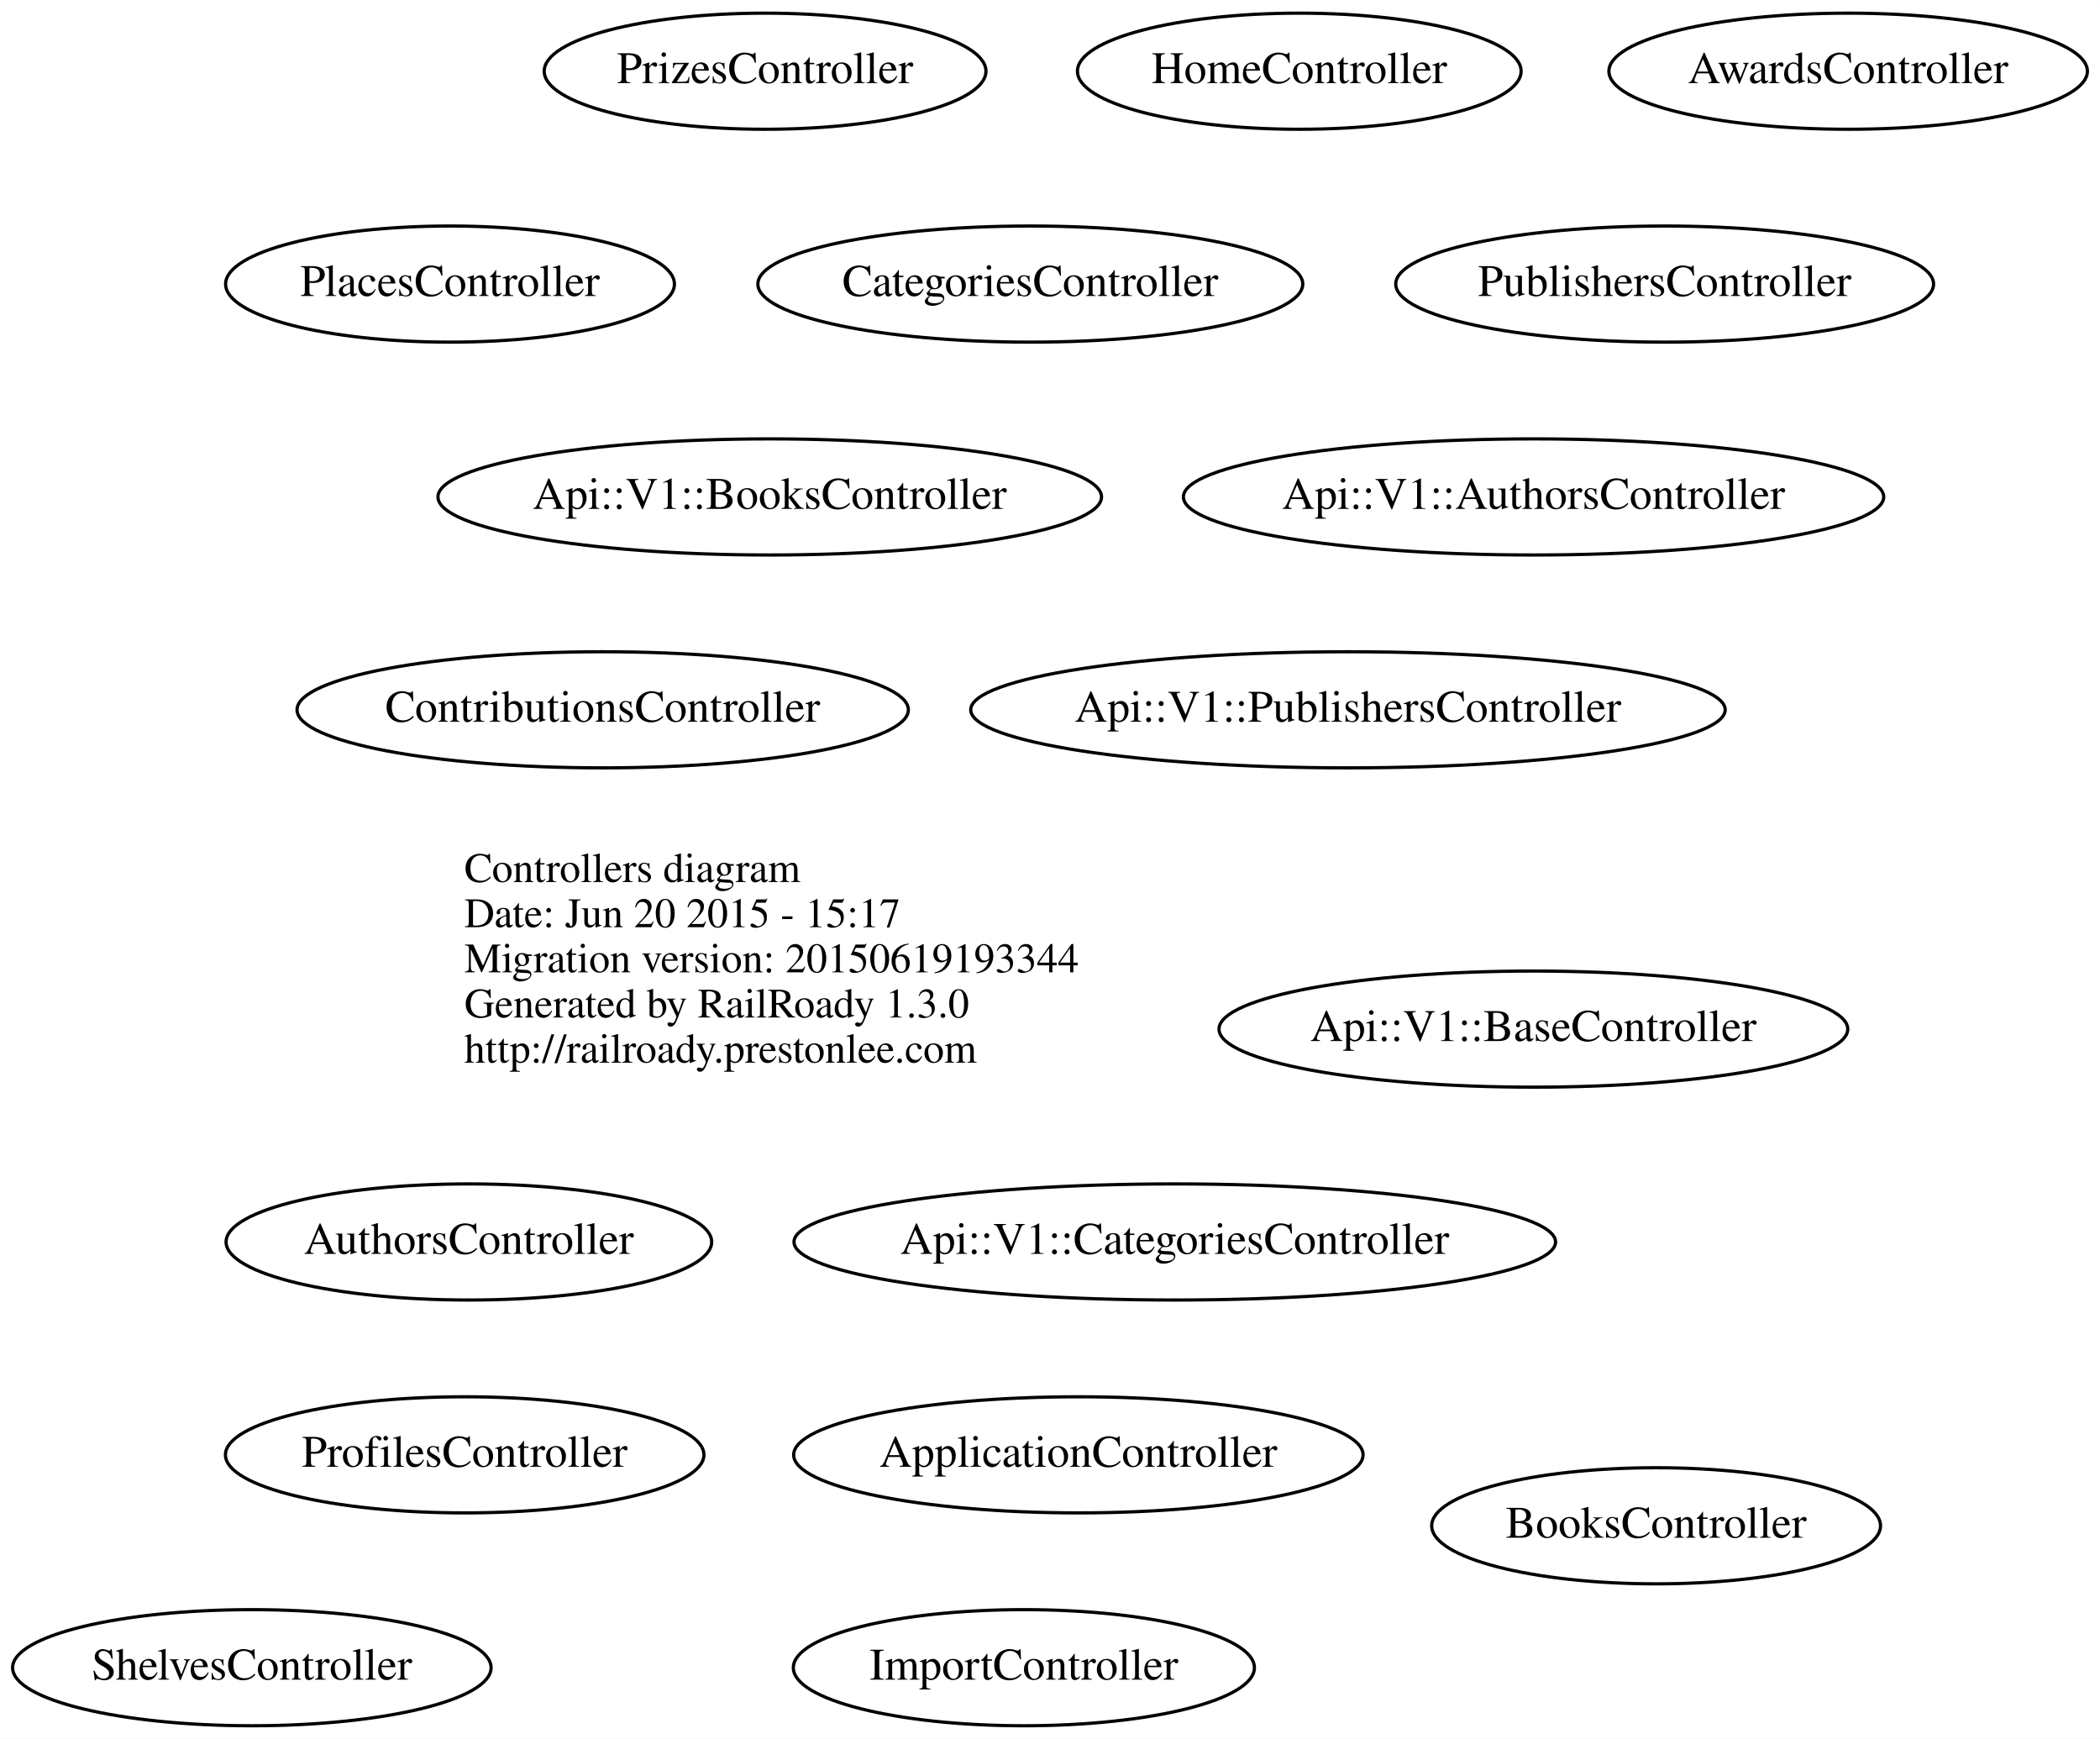
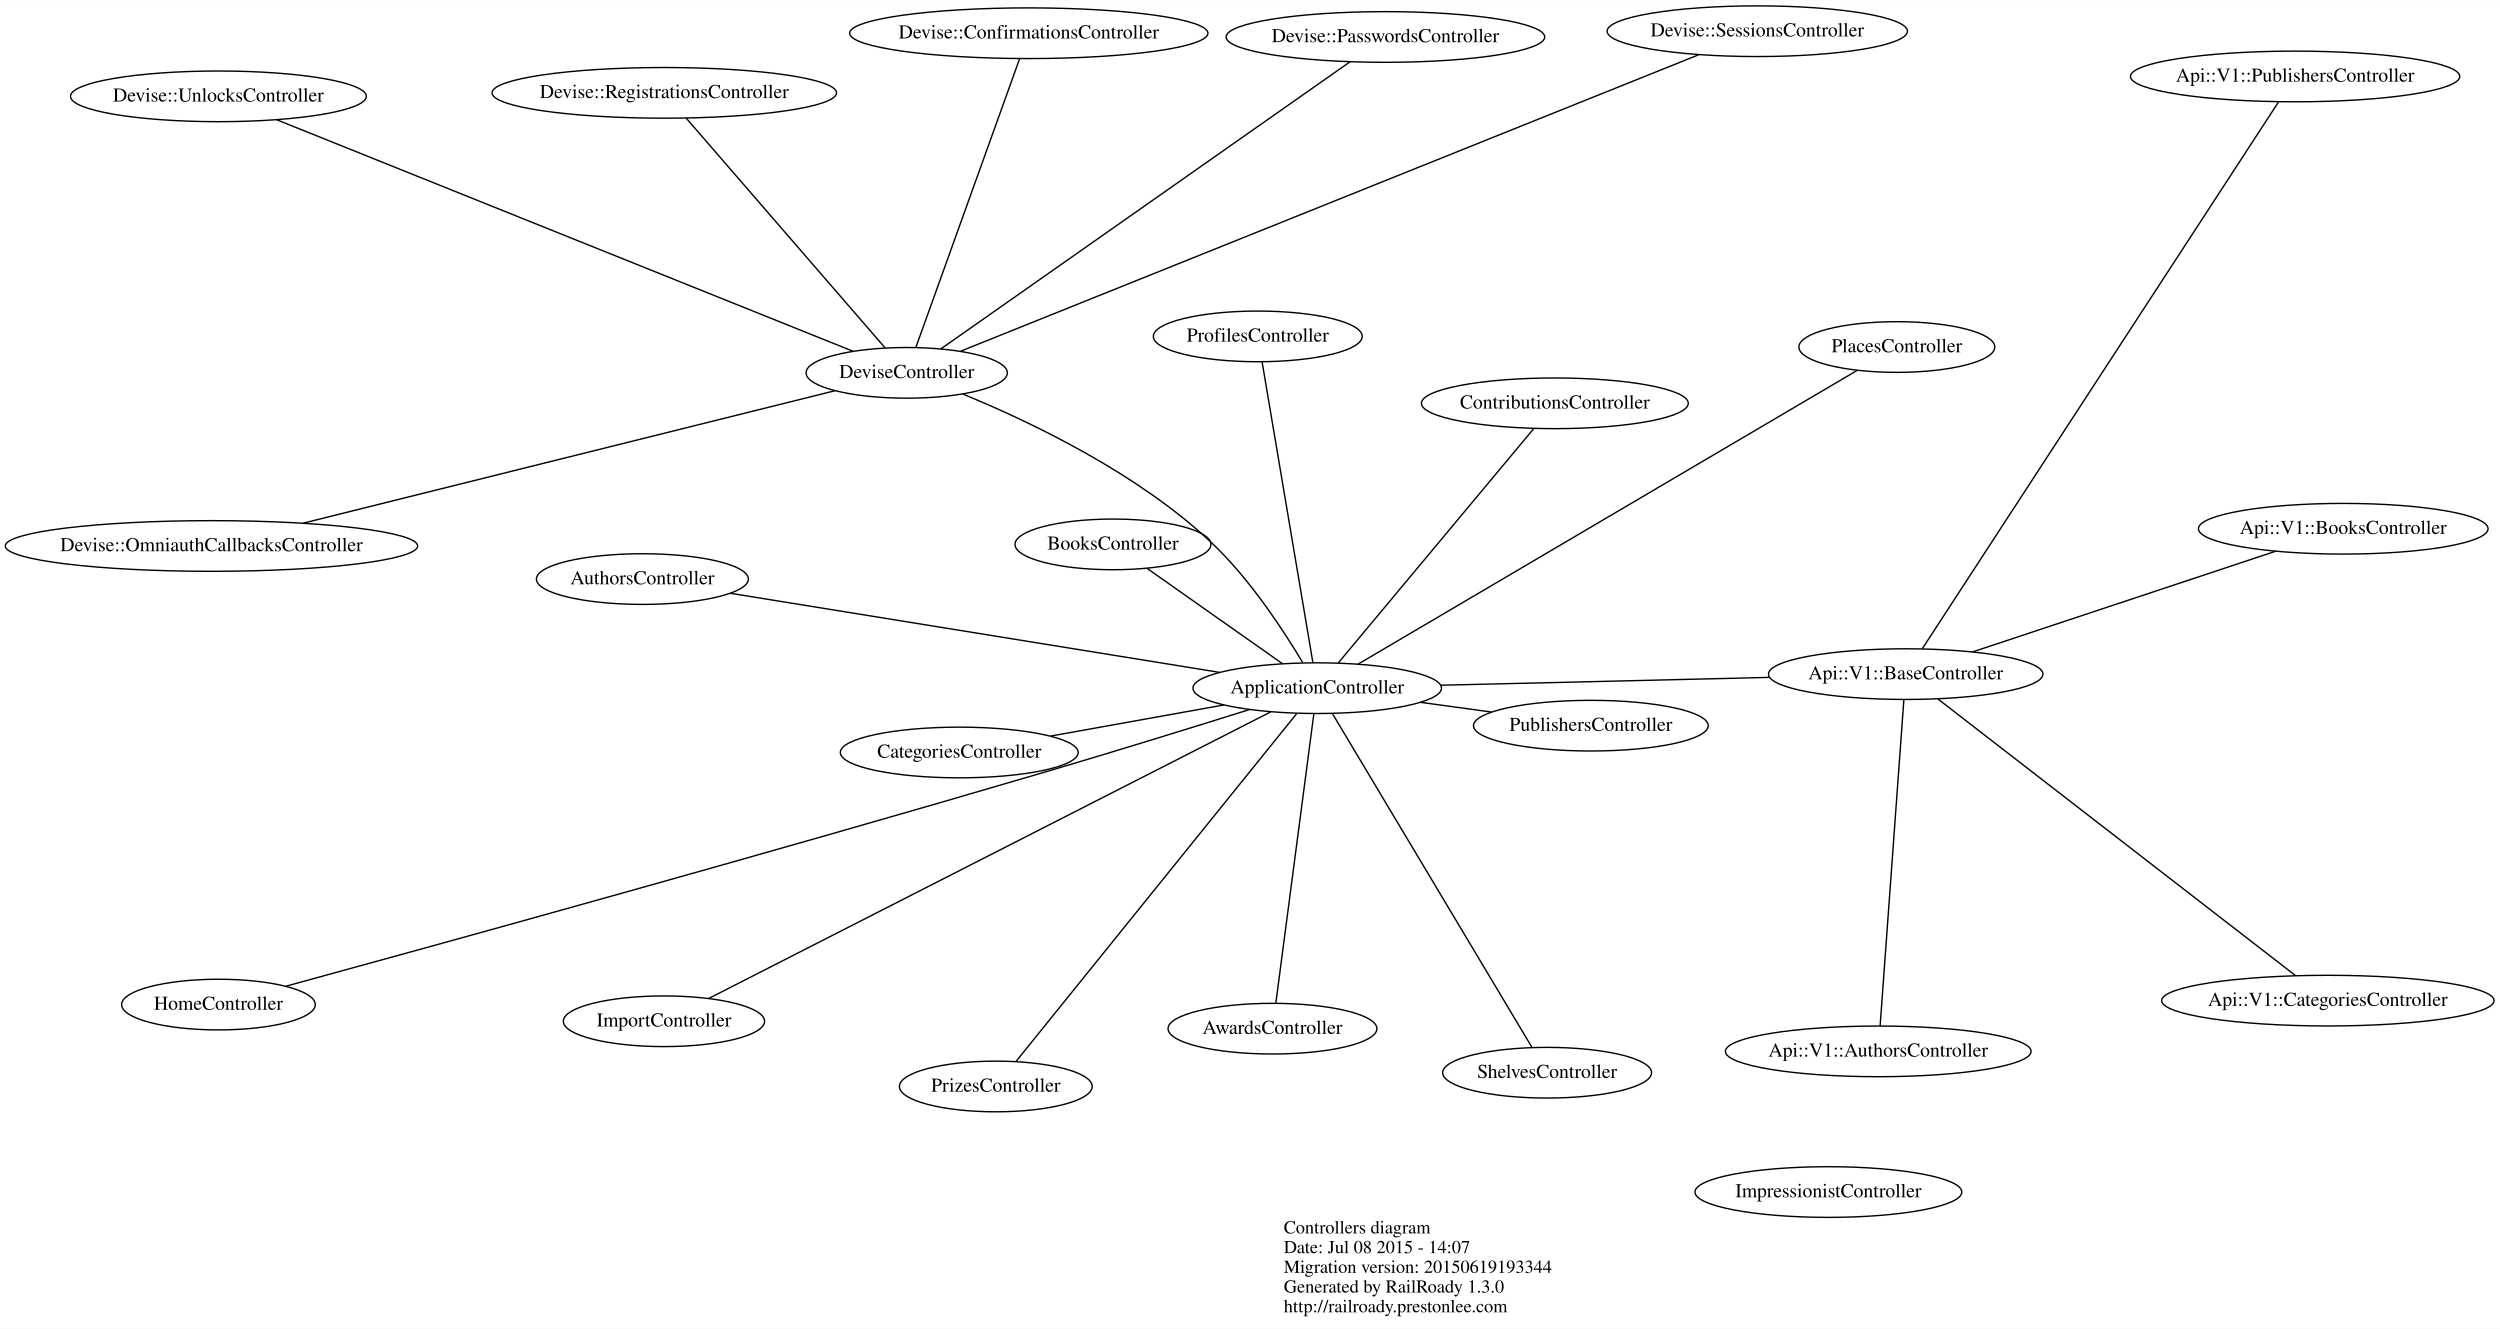
- <svg xmlns="http://www.w3.org/2000/svg" width="651pt" height="539pt" viewBox="0.00 0.00 651.19 539.00">
-   <g id="graph0" class="graph" transform="scale(1 1) rotate(0) translate(4 535)">
-     <polygon fill="white" stroke="none" points="-4,4 -4,-535 647.187,-535 647.187,4 -4,4" />
+ <svg xmlns="http://www.w3.org/2000/svg" width="1776pt" height="944pt" viewBox="0.00 0.00 1776.01 943.66">
+   <g id="graph0" class="graph" transform="scale(1 1) rotate(0) translate(4 939.66)">
+     <polygon fill="white" stroke="none" points="-4,4 -4,-939.66 1772.01,-939.66 1772.01,4 -4,4" />
    <g id="node1" class="node">
-       <text text-anchor="start" x="140" y="-261.6" font-family="Times,serif" font-size="13.00">Controllers diagram</text>
-       <text text-anchor="start" x="140" y="-247.6" font-family="Times,serif" font-size="13.00">Date: Jun 20 2015 - 15:17</text>
-       <text text-anchor="start" x="140" y="-233.6" font-family="Times,serif" font-size="13.00">Migration version: 20150619193344</text>
-       <text text-anchor="start" x="140" y="-219.6" font-family="Times,serif" font-size="13.00">Generated by RailRoady 1.3.0</text>
-       <text text-anchor="start" x="140" y="-205.6" font-family="Times,serif" font-size="13.00">http://railroady.prestonlee.com</text>
+       <text text-anchor="start" x="908" y="-63.6" font-family="Times,serif" font-size="13.00">Controllers diagram</text>
+       <text text-anchor="start" x="908" y="-49.6" font-family="Times,serif" font-size="13.00">Date: Jul 08 2015 - 14:07</text>
+       <text text-anchor="start" x="908" y="-35.6" font-family="Times,serif" font-size="13.00">Migration version: 20150619193344</text>
+       <text text-anchor="start" x="908" y="-21.6" font-family="Times,serif" font-size="13.00">Generated by RailRoady 1.3.0</text>
+       <text text-anchor="start" x="908" y="-7.6" font-family="Times,serif" font-size="13.00">http://railroady.prestonlee.com</text>
    </g>
    <g id="node2" class="node">
-       <ellipse fill="none" stroke="black" cx="398.894" cy="-513" rx="68.788" ry="18" />
-       <text text-anchor="middle" x="398.894" y="-509.3" font-family="Times,serif" font-size="14.00">HomeController</text>
+       <ellipse fill="none" stroke="black" cx="151.189" cy="-226.174" rx="68.788" ry="18" />
+       <text text-anchor="middle" x="151.189" y="-222.474" font-family="Times,serif" font-size="14.00">HomeController</text>
    </g>
    <g id="node3" class="node">
-       <ellipse fill="none" stroke="black" cx="330.392" cy="-84" rx="88.284" ry="18" />
-       <text text-anchor="middle" x="330.392" y="-80.3" font-family="Times,serif" font-size="14.00">ApplicationController</text>
+       <ellipse fill="none" stroke="black" cx="931.756" cy="-450.953" rx="88.284" ry="18" />
+       <text text-anchor="middle" x="931.756" y="-447.253" font-family="Times,serif" font-size="14.00">ApplicationController</text>
+     </g>
+     <g id="edge1" class="edge">
+       <path fill="none" stroke="black" d="M883.51,-435.728C844.561,-423.523 788.306,-406.093 738.907,-391.536 538.864,-332.587 299.158,-266.574 198.916,-239.174" />
    </g>
    <g id="node4" class="node">
-       <ellipse fill="none" stroke="black" cx="233.244" cy="-513" rx="68.489" ry="18" />
-       <text text-anchor="middle" x="233.244" y="-509.3" font-family="Times,serif" font-size="14.00">PrizesController</text>
+       <ellipse fill="none" stroke="black" cx="703.437" cy="-168" rx="68.489" ry="18" />
+       <text text-anchor="middle" x="703.437" y="-164.3" font-family="Times,serif" font-size="14.00">PrizesController</text>
+     </g>
+     <g id="edge2" class="edge">
+       <path fill="none" stroke="black" d="M917.126,-432.822C875.789,-381.593 758.477,-236.21 717.652,-185.616" />
    </g>
    <g id="node5" class="node">
-       <ellipse fill="none" stroke="black" cx="140.093" cy="-84" rx="74.187" ry="18" />
-       <text text-anchor="middle" x="140.093" y="-80.3" font-family="Times,serif" font-size="14.00">ProfilesController</text>
+       <ellipse fill="none" stroke="black" cx="889.535" cy="-700.855" rx="74.187" ry="18" />
+       <text text-anchor="middle" x="889.535" y="-697.155" font-family="Times,serif" font-size="14.00">ProfilesController</text>
+     </g>
+     <g id="edge3" class="edge">
+       <path fill="none" stroke="black" d="M928.651,-469.328C920.824,-515.656 900.357,-636.798 892.587,-682.789" />
    </g>
    <g id="node6" class="node">
-       <ellipse fill="none" stroke="black" cx="135.544" cy="-447" rx="69.588" ry="18" />
-       <text text-anchor="middle" x="135.544" y="-443.3" font-family="Times,serif" font-size="14.00">PlacesController</text>
+       <ellipse fill="none" stroke="black" cx="1343.54" cy="-693.304" rx="69.588" ry="18" />
+       <text text-anchor="middle" x="1343.54" y="-689.604" font-family="Times,serif" font-size="14.00">PlacesController</text>
+     </g>
+     <g id="edge4" class="edge">
+       <path fill="none" stroke="black" d="M960.712,-467.994C1036.59,-512.654 1240.52,-632.672 1315.44,-676.763" />
    </g>
    <g id="node7" class="node">
-       <ellipse fill="none" stroke="black" cx="509.544" cy="-62" rx="69.588" ry="18" />
-       <text text-anchor="middle" x="509.544" y="-58.3" font-family="Times,serif" font-size="14.00">BooksController</text>
+       <ellipse fill="none" stroke="black" cx="786.656" cy="-553.093" rx="69.588" ry="18" />
+       <text text-anchor="middle" x="786.656" y="-549.393" font-family="Times,serif" font-size="14.00">BooksController</text>
+     </g>
+     <g id="edge5" class="edge">
+       <path fill="none" stroke="black" d="M907.142,-468.279C880.298,-487.176 837.606,-517.227 810.907,-536.022" />
    </g>
    <g id="node8" class="node">
-       <ellipse fill="none" stroke="black" cx="313.494" cy="-18" rx="71.487" ry="18" />
-       <text text-anchor="middle" x="313.494" y="-14.3" font-family="Times,serif" font-size="14.00">ImportController</text>
+       <ellipse fill="none" stroke="black" cx="467.683" cy="-214.32" rx="71.487" ry="18" />
+       <text text-anchor="middle" x="467.683" y="-210.62" font-family="Times,serif" font-size="14.00">ImportController</text>
+     </g>
+     <g id="edge6" class="edge">
+       <path fill="none" stroke="black" d="M898.753,-434.124C813.025,-390.411 584.092,-273.677 499.594,-230.592" />
    </g>
    <g id="node9" class="node">
-       <ellipse fill="none" stroke="black" cx="512.193" cy="-447" rx="83.386" ry="18" />
-       <text text-anchor="middle" x="512.193" y="-443.3" font-family="Times,serif" font-size="14.00">PublishersController</text>
+       <ellipse fill="none" stroke="black" cx="1126.15" cy="-424.316" rx="83.386" ry="18" />
+       <text text-anchor="middle" x="1126.15" y="-420.616" font-family="Times,serif" font-size="14.00">PublishersController</text>
+     </g>
+     <g id="edge7" class="edge">
+       <path fill="none" stroke="black" d="M1005.25,-440.882C1021.81,-438.614 1039.34,-436.211 1055.77,-433.96" />
    </g>
    <g id="node10" class="node">
-       <ellipse fill="none" stroke="black" cx="315.493" cy="-447" rx="84.485" ry="18" />
-       <text text-anchor="middle" x="315.493" y="-443.3" font-family="Times,serif" font-size="14.00">CategoriesController</text>
+       <ellipse fill="none" stroke="black" cx="677.461" cy="-405.264" rx="84.485" ry="18" />
+       <text text-anchor="middle" x="677.461" y="-401.564" font-family="Times,serif" font-size="14.00">CategoriesController</text>
+     </g>
+     <g id="edge8" class="edge">
+       <path fill="none" stroke="black" d="M865.275,-439.008C827.308,-432.187 779.915,-423.672 742.236,-416.902" />
    </g>
    <g id="node11" class="node">
-       <ellipse fill="none" stroke="black" cx="74.093" cy="-18" rx="74.187" ry="18" />
-       <text text-anchor="middle" x="74.093" y="-14.3" font-family="Times,serif" font-size="14.00">ShelvesController</text>
+       <ellipse fill="none" stroke="black" cx="1095.08" cy="-177.773" rx="74.187" ry="18" />
+       <text text-anchor="middle" x="1095.08" y="-174.073" font-family="Times,serif" font-size="14.00">ShelvesController</text>
+     </g>
+     <g id="edge9" class="edge">
+       <path fill="none" stroke="black" d="M942.472,-433.028C972.067,-383.53 1054.69,-245.34 1084.33,-195.763" />
    </g>
    <g id="node12" class="node">
-       <ellipse fill="none" stroke="black" cx="569.093" cy="-513" rx="74.187" ry="18" />
-       <text text-anchor="middle" x="569.093" y="-509.3" font-family="Times,serif" font-size="14.00">AwardsController</text>
+       <ellipse fill="none" stroke="black" cx="899.974" cy="-209.06" rx="74.187" ry="18" />
+       <text text-anchor="middle" x="899.974" y="-205.36" font-family="Times,serif" font-size="14.00">AwardsController</text>
+     </g>
+     <g id="edge10" class="edge">
+       <path fill="none" stroke="black" d="M929.367,-432.771C923.463,-387.833 908.235,-271.935 902.347,-227.122" />
    </g>
    <g id="node13" class="node">
-       <ellipse fill="none" stroke="black" cx="141.393" cy="-150" rx="75.287" ry="18" />
-       <text text-anchor="middle" x="141.393" y="-146.3" font-family="Times,serif" font-size="14.00">AuthorsController</text>
+       <ellipse fill="none" stroke="black" cx="452.351" cy="-528.46" rx="75.287" ry="18" />
+       <text text-anchor="middle" x="452.351" y="-524.76" font-family="Times,serif" font-size="14.00">AuthorsController</text>
+     </g>
+     <g id="edge11" class="edge">
+       <path fill="none" stroke="black" d="M862.302,-462.181C769.013,-477.264 604.619,-503.842 514.964,-518.337" />
    </g>
    <g id="node14" class="node">
-       <ellipse fill="none" stroke="black" cx="182.892" cy="-315" rx="94.783" ry="18" />
-       <text text-anchor="middle" x="182.892" y="-311.3" font-family="Times,serif" font-size="14.00">ContributionsController</text>
+       <ellipse fill="none" stroke="black" cx="1100.57" cy="-653.32" rx="94.783" ry="18" />
+       <text text-anchor="middle" x="1100.57" y="-649.62" font-family="Times,serif" font-size="14.00">ContributionsController</text>
+     </g>
+     <g id="edge12" class="edge">
+       <path fill="none" stroke="black" d="M946.737,-468.911C978.773,-507.314 1053.62,-597.035 1085.63,-635.402" />
+     </g>
+     <g id="node19" class="node">
+       <ellipse fill="none" stroke="black" cx="1349.84" cy="-460.935" rx="97.483" ry="18" />
+       <text text-anchor="middle" x="1349.84" y="-457.235" font-family="Times,serif" font-size="14.00">Api::V1::BaseController</text>
+     </g>
+     <g id="edge17" class="edge">
+       <path fill="none" stroke="black" d="M1019.66,-453.051C1087.92,-454.681 1182.49,-456.939 1252.94,-458.621" />
+     </g>
+     <g id="node20" class="node">
+       <ellipse fill="none" stroke="black" cx="640.131" cy="-674.965" rx="71.487" ry="18" />
+       <text text-anchor="middle" x="640.131" y="-671.265" font-family="Times,serif" font-size="14.00">DeviseController</text>
+     </g>
+     <g id="edge18" class="edge">
+       <path fill="none" stroke="black" d="M921.446,-469.111C908.514,-490.835 884.741,-527.488 857.799,-553.204 804.864,-603.729 726.959,-640.61 680.121,-659.841" />
    </g>
    <g id="node15" class="node">
-       <ellipse fill="none" stroke="black" cx="234.691" cy="-381" rx="102.882" ry="18" />
-       <text text-anchor="middle" x="234.691" y="-377.3" font-family="Times,serif" font-size="14.00">Api::V1::BooksController</text>
+       <ellipse fill="none" stroke="black" cx="1660.66" cy="-564.211" rx="102.882" ry="18" />
+       <text text-anchor="middle" x="1660.66" y="-560.511" font-family="Times,serif" font-size="14.00">Api::V1::BooksController</text>
    </g>
    <g id="node16" class="node">
-       <ellipse fill="none" stroke="black" cx="413.99" cy="-315" rx="116.979" ry="18" />
-       <text text-anchor="middle" x="413.99" y="-311.3" font-family="Times,serif" font-size="14.00">Api::V1::PublishersController</text>
+       <ellipse fill="none" stroke="black" cx="1626.46" cy="-885.517" rx="116.979" ry="18" />
+       <text text-anchor="middle" x="1626.46" y="-881.817" font-family="Times,serif" font-size="14.00">Api::V1::PublishersController</text>
    </g>
    <g id="node17" class="node">
-       <ellipse fill="none" stroke="black" cx="360.29" cy="-150" rx="118.079" ry="18" />
-       <text text-anchor="middle" x="360.29" y="-146.3" font-family="Times,serif" font-size="14.00">Api::V1::CategoriesController</text>
+       <ellipse fill="none" stroke="black" cx="1649.72" cy="-228.979" rx="118.079" ry="18" />
+       <text text-anchor="middle" x="1649.72" y="-225.279" font-family="Times,serif" font-size="14.00">Api::V1::CategoriesController</text>
    </g>
    <g id="node18" class="node">
-       <ellipse fill="none" stroke="black" cx="471.54" cy="-381" rx="108.581" ry="18" />
-       <text text-anchor="middle" x="471.54" y="-377.3" font-family="Times,serif" font-size="14.00">Api::V1::AuthorsController</text>
+       <ellipse fill="none" stroke="black" cx="1330.32" cy="-192.931" rx="108.581" ry="18" />
+       <text text-anchor="middle" x="1330.32" y="-189.231" font-family="Times,serif" font-size="14.00">Api::V1::AuthorsController</text>
    </g>
-     <g id="node19" class="node">
-       <ellipse fill="none" stroke="black" cx="471.491" cy="-216" rx="97.483" ry="18" />
-       <text text-anchor="middle" x="471.491" y="-212.3" font-family="Times,serif" font-size="14.00">Api::V1::BaseController</text>
+     <g id="edge13" class="edge">
+       <path fill="none" stroke="black" d="M1397.39,-476.733C1455.72,-496.114 1554.05,-528.788 1612.61,-548.246" />
+     </g>
+     <g id="edge14" class="edge">
+       <path fill="none" stroke="black" d="M1361.55,-478.908C1406.7,-548.199 1569.18,-797.594 1614.6,-867.302" />
+     </g>
+     <g id="edge15" class="edge">
+       <path fill="none" stroke="black" d="M1372.88,-443.119C1428.69,-399.943 1570.71,-290.095 1626.61,-246.856" />
+     </g>
+     <g id="edge16" class="edge">
+       <path fill="none" stroke="black" d="M1348.53,-442.935C1344.98,-394.229 1335.23,-260.231 1331.66,-211.206" />
+     </g>
+     <g id="node21" class="node">
+       <ellipse fill="none" stroke="black" cx="151.162" cy="-871.388" rx="105.082" ry="18" />
+       <text text-anchor="middle" x="151.162" y="-867.688" font-family="Times,serif" font-size="14.00">Devise::UnlocksController</text>
+     </g>
+     <g id="edge19" class="edge">
+       <path fill="none" stroke="black" d="M601.763,-690.378C511.371,-726.689 285.655,-817.361 192.437,-854.807" />
+     </g>
+     <g id="node22" class="node">
+       <ellipse fill="none" stroke="black" cx="726.857" cy="-916.23" rx="127.277" ry="18" />
+       <text text-anchor="middle" x="726.857" y="-912.53" font-family="Times,serif" font-size="14.00">Devise::ConfirmationsController</text>
+     </g>
+     <g id="edge20" class="edge">
+       <path fill="none" stroke="black" d="M646.65,-693.099C662.762,-737.92 704.315,-853.518 720.381,-898.214" />
+     </g>
+     <g id="node23" class="node">
+       <ellipse fill="none" stroke="black" cx="146.237" cy="-551.964" rx="146.474" ry="18" />
+       <text text-anchor="middle" x="146.237" y="-548.264" font-family="Times,serif" font-size="14.00">Devise::OmniauthCallbacksController</text>
+     </g>
+     <g id="edge21" class="edge">
+       <path fill="none" stroke="black" d="M589.136,-662.265C498.807,-639.769 310.856,-592.962 211.327,-568.175" />
+     </g>
+     <g id="node24" class="node">
+       <ellipse fill="none" stroke="black" cx="980.199" cy="-913.564" rx="113.18" ry="18" />
+       <text text-anchor="middle" x="980.199" y="-909.864" font-family="Times,serif" font-size="14.00">Devise::PasswordsController</text>
+     </g>
+     <g id="edge22" class="edge">
+       <path fill="none" stroke="black" d="M664.316,-691.933C726.529,-735.584 891.664,-851.446 954.991,-895.878" />
+     </g>
+     <g id="node25" class="node">
+       <ellipse fill="none" stroke="black" cx="1244.37" cy="-917.66" rx="106.681" ry="18" />
+       <text text-anchor="middle" x="1244.37" y="-913.96" font-family="Times,serif" font-size="14.00">Devise::SessionsController</text>
+     </g>
+     <g id="edge23" class="edge">
+       <path fill="none" stroke="black" d="M678.388,-690.331C786.048,-733.573 1091.02,-856.068 1202.72,-900.93" />
+     </g>
+     <g id="node26" class="node">
+       <ellipse fill="none" stroke="black" cx="467.912" cy="-873.869" rx="122.379" ry="18" />
+       <text text-anchor="middle" x="467.912" y="-870.169" font-family="Times,serif" font-size="14.00">Devise::RegistrationsController</text>
+     </g>
+     <g id="edge24" class="edge">
+       <path fill="none" stroke="black" d="M624.848,-692.616C592.249,-730.267 516.196,-818.103 483.409,-855.971" />
+     </g>
+     <g id="node27" class="node">
+       <ellipse fill="none" stroke="black" cx="1294.89" cy="-93" rx="94.783" ry="18" />
+       <text text-anchor="middle" x="1294.89" y="-89.3" font-family="Times,serif" font-size="14.00">ImpressionistController</text>
    </g>
  </g>
</svg>
